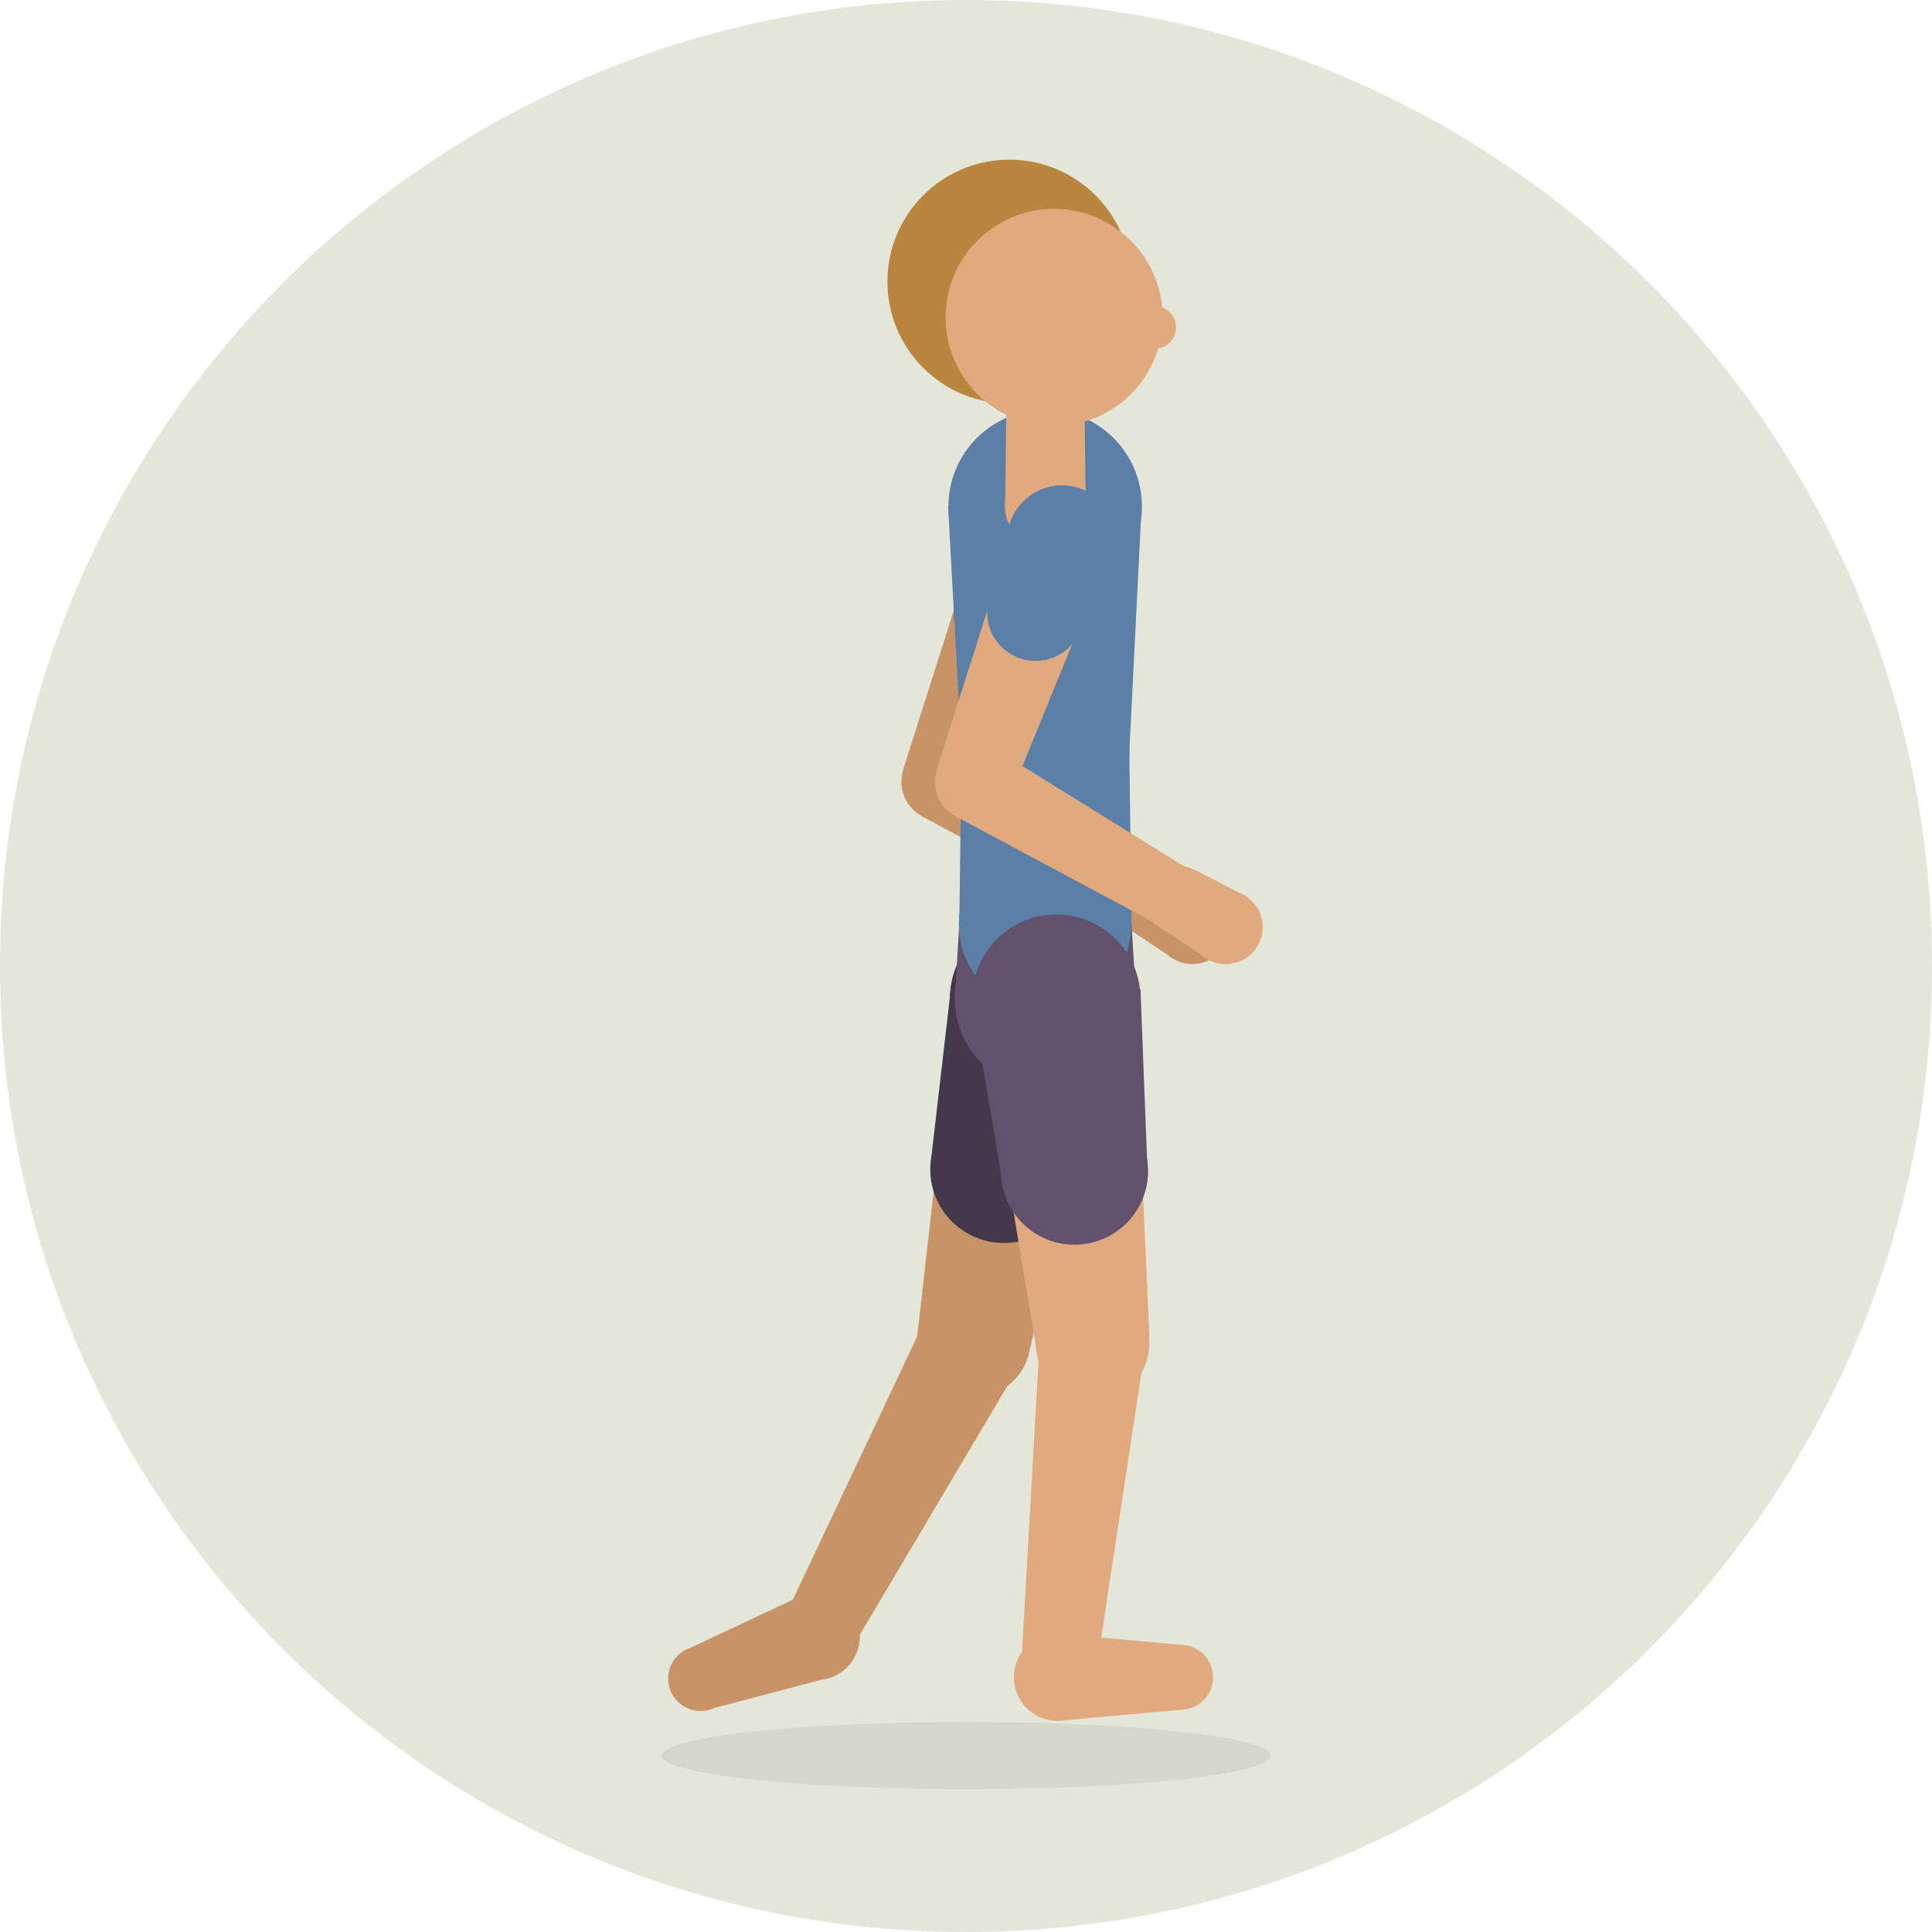
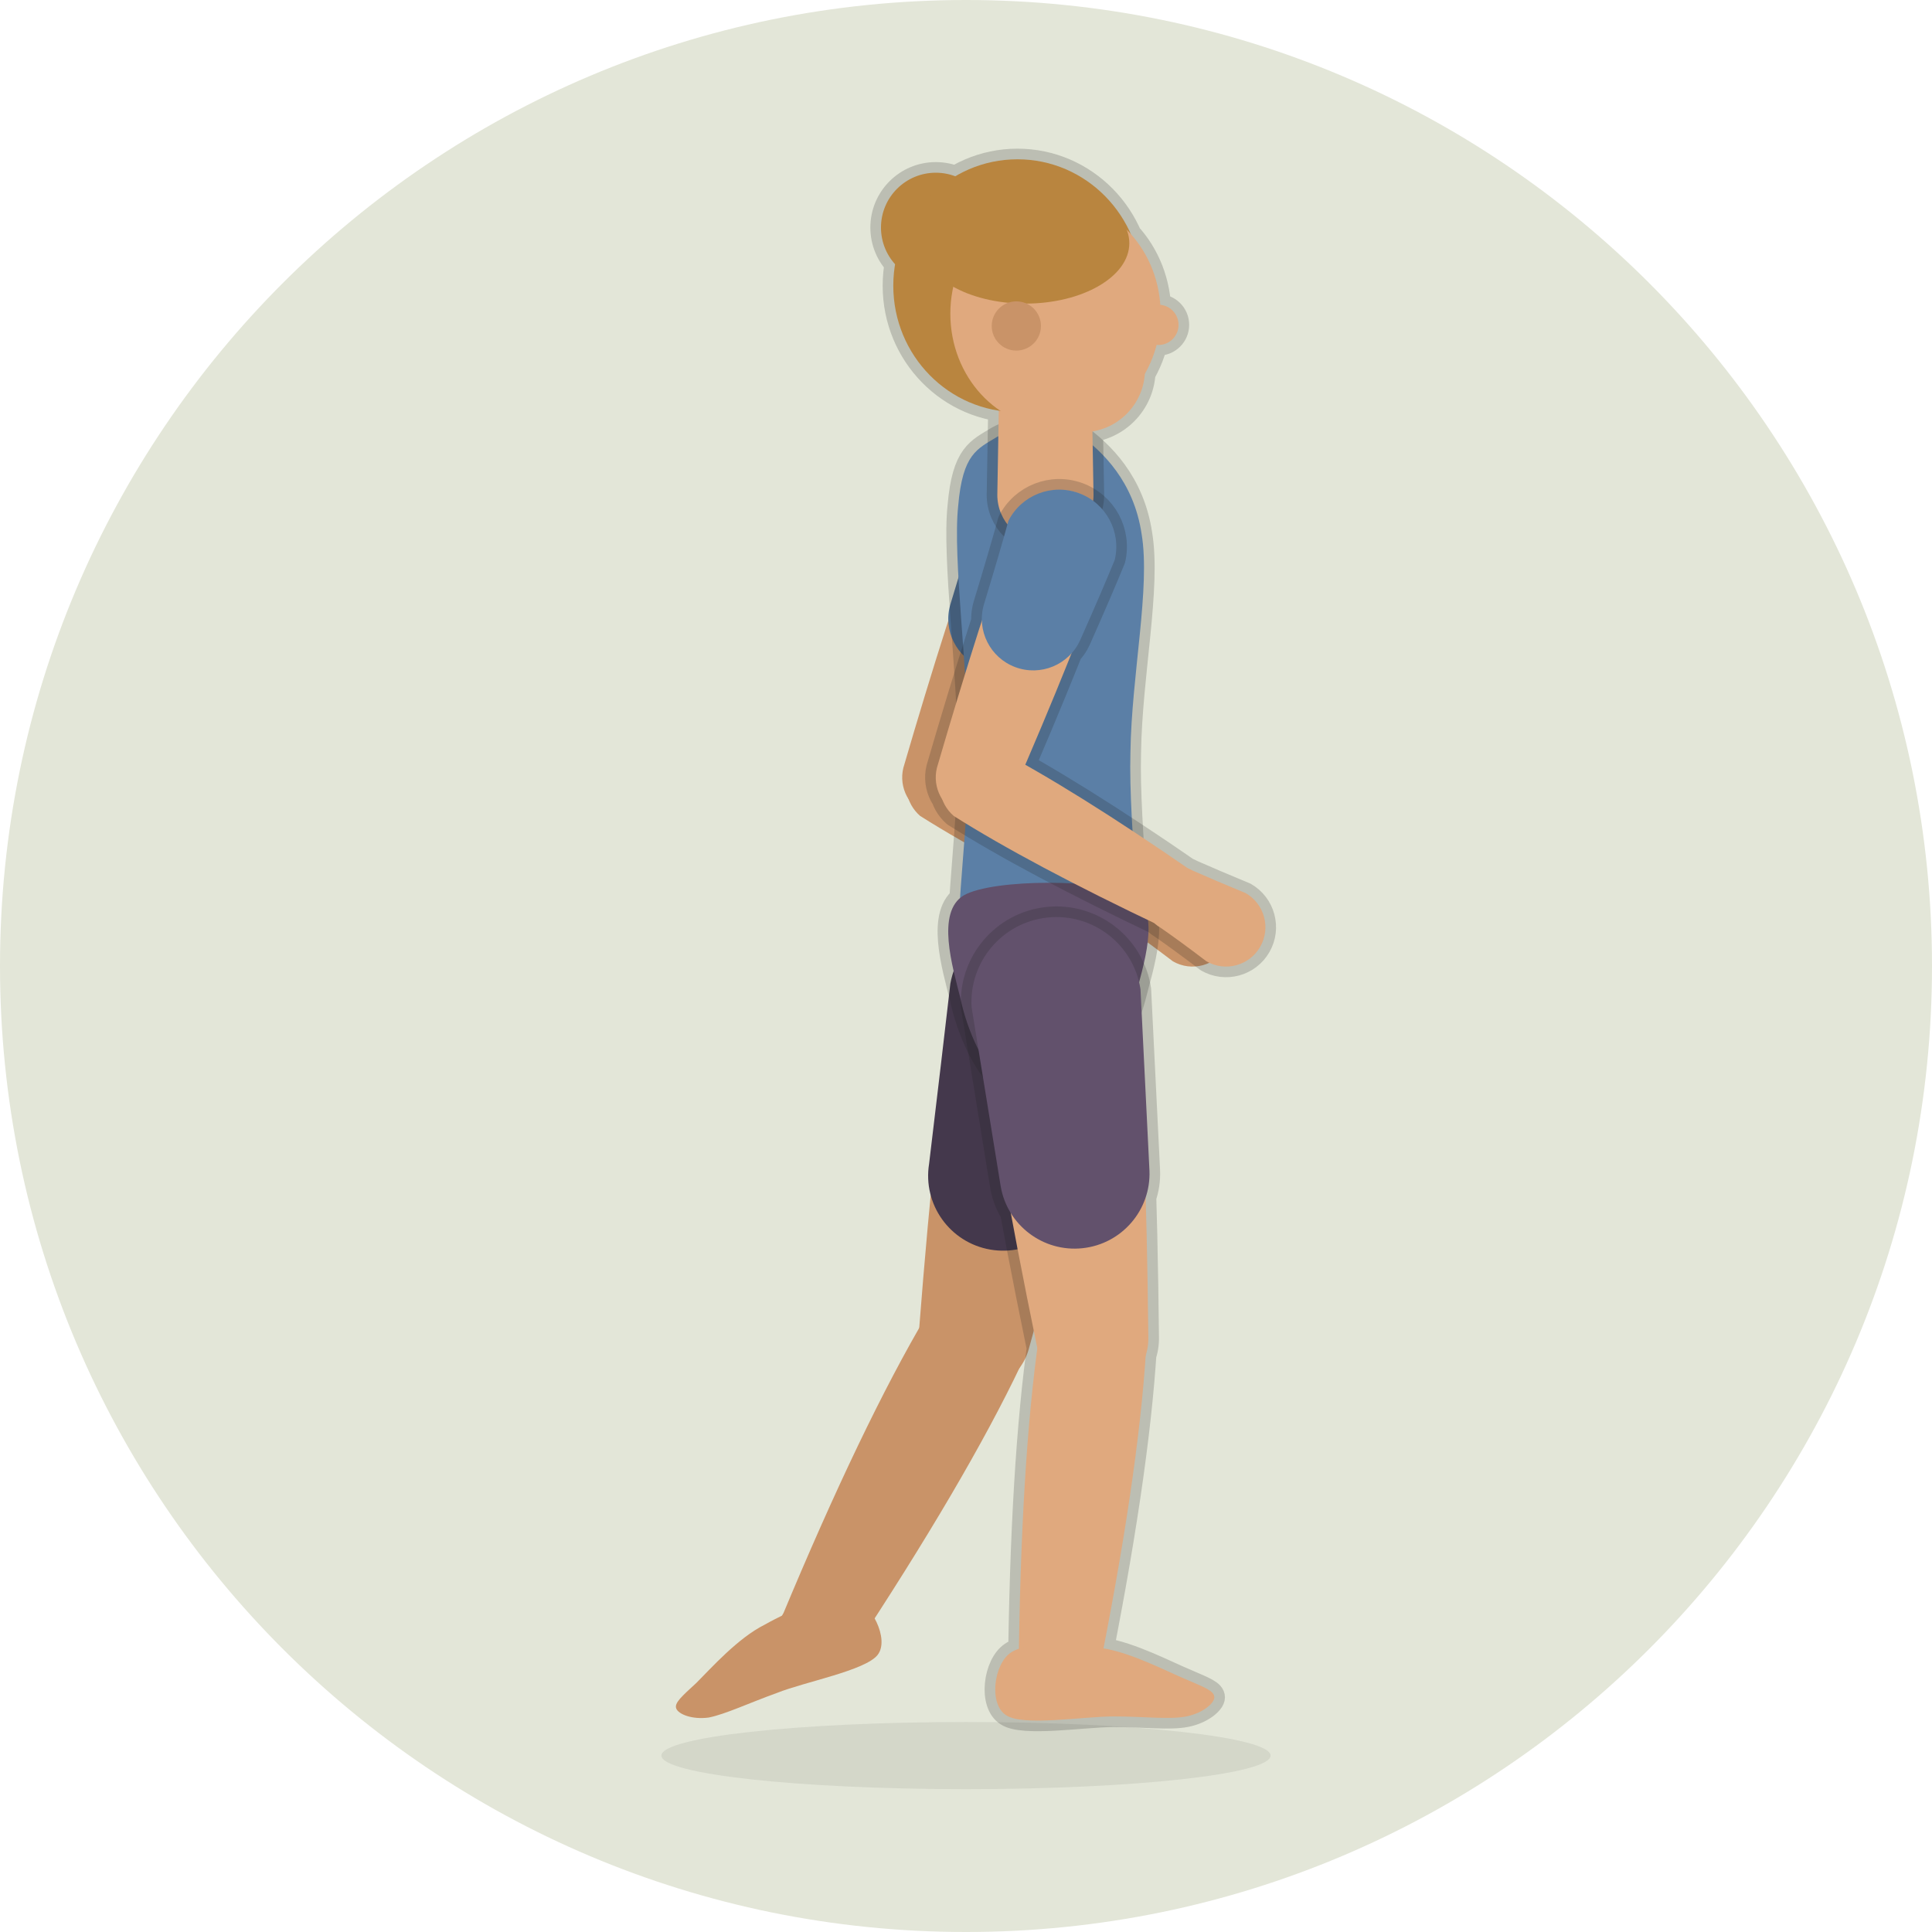
<svg xmlns="http://www.w3.org/2000/svg" viewBox="0 0 200 200" width="400" height="400" role="img" aria-label="Standing figure in profile with one foot behind, toes pointed down so the top of the foot rests on the floor.">
  <circle cx="100" cy="100" r="100" fill="#E3E6D8" />
  <clipPath id="c1sdvpon">
    <circle cx="100" cy="100" r="100" />
  </clipPath>
  <g clip-path="url(#c1sdvpon)">
    <g transform="translate(100.0 180.0) scale(1.158)">
      <ellipse cx="0" cy="1.5" rx="27.227" ry="3" fill="#20211F" opacity="0.08" />
      <g>
-         <g fill="#C99368">
-           <path d="M1.4 -108.7 L-5.6 -86.7 L1.0 -84.4 L9.7 -105.7Z" />
-           <circle cx="5.577" cy="-107.166" r="4.418" />
-           <circle cx="-2.29" cy="-85.553" r="3.478" />
-         </g>
-         <g fill="#4C6D91">
-           <path d="M1.0 -108.8 L-0.8 -102.2 L7.3 -99.2 L10.2 -105.5Z" />
-           <circle cx="5.577" cy="-107.166" r="4.888" />
-           <circle cx="3.217" cy="-100.682" r="4.324" />
-         </g>
-         <g fill="#C99368">
-           <path d="M-4.0 -82.5 L14.5 -72.6 L17.3 -77.5 L-0.6 -88.6Z" />
-           <circle cx="-2.29" cy="-85.553" r="3.478" />
-           <circle cx="15.897" cy="-75.053" r="2.8" />
-         </g>
-         <g fill="#C99368">
-           <path d="M14.4 -72.5 L18.6 -69.7 L21.9 -75.4 L17.4 -77.7Z" />
-           <circle cx="15.897" cy="-75.053" r="3" />
-           <circle cx="20.227" cy="-72.553" r="3.3" />
-         </g>
+         <path d="M1.4 -108.7Q-1.6 -100.5 -5.6 -86.8A3.6 3.6 0 0 0 1.1 -84.3Q6.8 -97.4 9.7 -105.7A4.4 4.4 0 0 0 1.4 -108.7Z" fill="#C99368" />
+         <path d="M0.8 -108.9Q-0.0 -106.0 -1.4 -101.4A4.6 4.6 0 0 0 7.2 -98.2Q9.2 -102.7 10.3 -105.4A5.1 5.1 0 0 0 0.8 -108.9Z" fill="#4C6D91" />
+         <path d="M-4.1 -82.5Q2.7 -78.2 14.5 -72.6A2.8 2.8 0 0 0 17.3 -77.5Q6.6 -84.9 -0.5 -88.6A3.6 3.6 0 0 0 -4.1 -82.5Z" fill="#C99368" />
+         <path d="M14.4 -72.5Q16.0 -71.4 18.5 -69.5A3.5 3.5 0 0 0 22.0 -75.6Q19.1 -76.8 17.3 -77.6A2.9 2.9 0 0 0 14.4 -72.5Z" fill="#C99368" />
      </g>
      <g>
-         <g fill="#C99368">
-           <path d="M-3.5 -37.8 L-16.3 -10.7 L-10.5 -7.6 L4.8 -33.4Z" />
-           <circle cx="0.694" cy="-35.637" r="4.7" />
-           <circle cx="-13.39" cy="-9.148" r="3.29" />
-         </g>
-         <g fill="#C99368">
-           <path d="M-0.8 -67.4 L-4.3 -36.5 L5.7 -34.8 L12.9 -65.0Z" />
-           <circle cx="6.077" cy="-66.166" r="6.956" />
-           <circle cx="0.694" cy="-35.637" r="5.076" />
-         </g>
-         <g fill="#44384C">
-           <path d="M-1.3 -67.5 L-3.1 -52.0 L9.9 -49.8 L13.5 -64.9Z" />
-           <circle cx="6.077" cy="-66.166" r="7.52" />
-           <circle cx="3.385" cy="-50.901" r="6.58" />
-         </g>
-         <g fill="#C99368">
-           <path d="M-14.7 -12.8 L-24.7 -8.1 L-22.7 -2.7 L-12.1 -5.5Z" />
-           <circle cx="-13.39" cy="-9.148" r="3.9" />
-           <circle cx="-23.727" cy="-5.386" r="2.9" />
-         </g>
+         <path d="M-3.5 -37.9Q-9.3 -28.1 -16.5 -10.8A3.5 3.5 0 0 0 -10.3 -7.5Q0.0 -23.1 4.9 -33.4A4.8 4.8 0 0 0 -3.5 -37.9Z" fill="#C99368" />
+         <path d="M-0.9 -67.4Q-2.7 -55.8 -4.2 -36.5A5.0 5.0 0 0 0 5.6 -34.8Q10.8 -53.4 13.0 -64.9A7.0 7.0 0 0 0 -0.9 -67.4Z" fill="#C99368" />
+         <path d="M-1.4 -67.5Q-2.1 -61.4 -3.3 -51.4A6.7 6.7 0 0 0 9.9 -49.1Q12.2 -58.9 13.6 -64.8A7.6 7.6 0 0 0 -1.4 -67.5Z" fill="#44384C" />
+         <path d="M-13.4 -5.5A3.6 3.6 0.0 1 0 -13.4 -12.7A3.6 3.6 0.0 1 0 -13.4 -5.5Z" fill="#C99368" />
+         <path d="M-10.2 -12.7C-8.5 -12.2 -6.8 -8.9 -7.9 -7.5C-9.0 -6.1 -14.4 -5.1 -16.9 -4.1C-19.4 -3.2 -21.5 -2.2 -23.0 -1.9C-24.5 -1.7 -25.7 -2.2 -25.9 -2.7C-26.1 -3.2 -25.4 -3.8 -24.1 -5.0C-22.8 -6.3 -20.4 -9.0 -18.0 -10.2C-15.7 -11.5 -11.9 -13.1 -10.2 -12.7Z" fill="#C99368" />
      </g>
      <g>
-         <g fill="#62516C">
-           <path d="M15.2 -66.2 L14.8 -72.8 L-0.6 -72.8 L-1.0 -66.2Z" />
-           <circle cx="7.077" cy="-66.166" r="8.084" />
-           <circle cx="7.077" cy="-72.766" r="7.708" />
-         </g>
-         <g fill="#5B7FA6">
-           <path d="M14.8 -72.8 L14.6 -88.2 L-0.4 -88.2 L-0.6 -72.8Z" />
-           <circle cx="7.077" cy="-72.766" r="7.708" />
-           <circle cx="7.077" cy="-88.166" r="7.52" />
-         </g>
-         <g fill="#5B7FA6">
-           <path d="M14.6 -88.2 L15.7 -110.2 L-1.6 -110.2 L-0.4 -88.2Z" />
-           <circle cx="7.077" cy="-88.166" r="7.52" />
-           <circle cx="7.077" cy="-110.166" r="8.648" />
-         </g>
+         <path d="M-0.3 -66.2C-1.5 -70.9 0.3 -80.8 0.2 -88.2C0.2 -95.5 -1.2 -105.5 -0.7 -110.2C-0.3 -114.9 1.0 -115.3 2.8 -116.4C4.6 -117.4 7.9 -118.0 10.1 -116.6C12.2 -115.1 15.0 -112.4 15.7 -107.7C16.5 -102.9 14.8 -95.1 14.7 -88.2C14.5 -81.2 16.1 -70.9 14.8 -66.2C13.5 -61.4 9.6 -59.7 7.1 -59.7C4.6 -59.7 0.8 -61.4 -0.3 -66.2ZM-0.5 -66.2C-1.2 -69.0 -2.7 -73.9 -0.2 -75.4C2.4 -76.9 12.4 -76.9 15.0 -75.4C17.5 -73.9 15.8 -69.0 15.1 -66.2C14.3 -63.3 12.5 -59.7 10.6 -58.4C8.7 -57.1 5.4 -57.1 3.6 -58.4C1.7 -59.7 0.1 -63.3 -0.5 -66.2Z" fill="#1E1F1D" stroke="#1E1F1D" stroke-width="1.9" stroke-linejoin="round" opacity="0.2" />
+         <path d="M-0.3 -66.2C-1.5 -70.9 0.3 -80.8 0.2 -88.2C0.2 -95.5 -1.2 -105.5 -0.7 -110.2C-0.3 -114.9 1.0 -115.3 2.8 -116.4C4.6 -117.4 7.9 -118.0 10.1 -116.6C12.2 -115.1 15.0 -112.4 15.7 -107.7C16.5 -102.9 14.8 -95.1 14.7 -88.2C14.5 -81.2 16.1 -70.9 14.8 -66.2C13.5 -61.4 9.6 -59.7 7.1 -59.7C4.6 -59.7 0.8 -61.4 -0.3 -66.2Z" fill="#5B7FA6" />
+         <path d="M-0.5 -66.2C-1.2 -69.0 -2.7 -73.9 -0.2 -75.4C2.4 -76.9 12.4 -76.9 15.0 -75.4C17.5 -73.9 15.8 -69.0 15.1 -66.2C14.3 -63.3 12.5 -59.7 10.6 -58.4C8.7 -57.1 5.4 -57.1 3.6 -58.4C1.7 -59.7 0.1 -63.3 -0.5 -66.2Z" fill="#62516C" />
      </g>
      <g>
-         <g fill="#E0A97E">
-           <path d="M10.7 -110.2 L10.5 -127.7 L3.7 -127.7 L3.5 -110.2Z" />
-           <circle cx="7.077" cy="-110.166" r="3.6" />
-           <circle cx="7.077" cy="-127.666" r="3.4" />
-         </g>
-         <circle cx="3.877" cy="-130.266" r="10.9" fill="#B9853F" />
-         <circle cx="7.877" cy="-127.066" r="9.7" fill="#E0A97E" />
-         <circle cx="16.877" cy="-126.166" r="1.9" fill="#E0A97E" />
+         <path d="M11.4 -111.2Q11.3 -117.4 11.1 -127.7A4.0 4.0 0 0 0 3.1 -127.7Q2.9 -117.4 2.8 -111.2A4.3 4.3 0 0 0 11.4 -111.2ZM-2.7 -130.2A4.9 4.9 0.0 1 0 -2.7 -140.0A4.9 4.9 0.0 1 0 -2.7 -130.2ZM4.6 -118.6A11.1 11.3 0.0 1 0 4.6 -141.2A11.1 11.3 0.0 1 0 4.6 -118.6ZM8.0 -117.2A9.4 10.2 0.0 1 0 8.0 -137.6A9.4 10.2 0.0 1 0 8.0 -117.2ZM10.4 -116.8A5.6 5.6 0.0 1 0 10.4 -128.0A5.6 5.6 0.0 1 0 10.4 -116.8ZM17.2 -124.6A1.8 1.8 0.0 1 0 17.2 -128.2A1.8 1.8 0.0 1 0 17.2 -124.6ZM5.3 -128.3A9.3 5.4 0.0 1 0 5.3 -139.1A9.3 5.4 0.0 1 0 5.3 -128.3ZM4.5 -124.1A2.2 2.2 0.0 1 0 4.5 -128.5A2.2 2.2 0.0 1 0 4.5 -124.1Z" fill="#1E1F1D" stroke="#1E1F1D" stroke-width="1.9" stroke-linejoin="round" opacity="0.2" />
+         <path d="M11.4 -111.2Q11.3 -117.4 11.1 -127.7A4.0 4.0 0 0 0 3.1 -127.7Q2.9 -117.4 2.8 -111.2A4.3 4.3 0 0 0 11.4 -111.2Z" fill="#E0A97E" />
+         <path d="M-2.7 -130.2A4.9 4.9 0.0 1 0 -2.7 -140.0A4.9 4.9 0.0 1 0 -2.7 -130.2Z" fill="#B9853F" />
+         <path d="M4.6 -118.6A11.1 11.3 0.0 1 0 4.6 -141.2A11.1 11.3 0.0 1 0 4.6 -118.6Z" fill="#B9853F" />
+         <path d="M8.0 -117.2A9.4 10.2 0.0 1 0 8.0 -137.6A9.4 10.2 0.0 1 0 8.0 -117.2Z" fill="#E0A97E" />
+         <path d="M10.4 -116.8A5.6 5.6 0.0 1 0 10.4 -128.0A5.6 5.6 0.0 1 0 10.4 -116.8Z" fill="#E0A97E" />
+         <path d="M17.2 -124.6A1.8 1.8 0.0 1 0 17.2 -128.2A1.8 1.8 0.0 1 0 17.2 -124.6Z" fill="#E0A97E" />
+         <path d="M5.3 -128.3A9.3 5.4 0.0 1 0 5.3 -139.1A9.3 5.4 0.0 1 0 5.3 -128.3Z" fill="#B9853F" />
+         <path d="M4.5 -124.1A2.2 2.2 0.0 1 0 4.5 -128.5A2.2 2.2 0.0 1 0 4.5 -124.1Z" fill="#C99368" />
      </g>
      <g>
-         <g fill="#E0A97E">
-           <path d="M6.6 -35.8 L4.9 -5.8 L11.5 -5.2 L16.0 -34.8Z" />
-           <circle cx="11.317" cy="-35.336" r="4.7" />
-           <circle cx="8.181" cy="-5.5" r="3.29" />
-         </g>
-         <g fill="#E0A97E">
-           <path d="M1.2 -65.4 L6.3 -34.8 L16.4 -35.9 L15.0 -66.9Z" />
-           <circle cx="8.077" cy="-66.166" r="6.956" />
-           <circle cx="11.317" cy="-35.336" r="5.076" />
-         </g>
-         <g fill="#62516C">
-           <path d="M0.6 -65.4 L3.2 -50.1 L16.2 -51.4 L15.6 -67.0Z" />
-           <circle cx="8.077" cy="-66.166" r="7.52" />
-           <circle cx="9.697" cy="-50.751" r="6.58" />
-         </g>
-         <g fill="#E0A97E">
-           <path d="M8.2 -1.6 L19.2 -2.6 L19.2 -8.4 L8.2 -9.4Z" />
-           <circle cx="8.181" cy="-5.5" r="3.9" />
-           <circle cx="19.181" cy="-5.5" r="2.9" />
-         </g>
+         <path d="M6.5 -35.8Q4.9 -24.6 4.7 -5.9A3.5 3.5 0 0 0 11.7 -5.1Q15.4 -23.4 16.1 -34.8A4.8 4.8 0 0 0 6.5 -35.8ZM1.1 -65.4Q2.5 -53.7 6.4 -34.8A5.0 5.0 0 0 0 16.3 -35.9Q16.1 -55.2 15.1 -66.9A7.0 7.0 0 0 0 1.1 -65.4ZM0.5 -65.4Q1.5 -59.3 3.1 -49.4A6.7 6.7 0 0 0 16.4 -50.8Q15.9 -60.8 15.6 -67.0A7.6 7.6 0 0 0 0.5 -65.4ZM8.2 -1.9A3.6 3.6 0.0 1 0 8.2 -9.1A3.6 3.6 0.0 1 0 8.2 -1.9ZM4.0 -7.7C2.5 -6.7 2.0 -3.1 3.6 -2.1C5.1 -1.1 10.5 -2.0 13.2 -2.0C15.9 -2.0 18.2 -1.7 19.7 -2.0C21.2 -2.3 22.2 -3.2 22.2 -3.7C22.2 -4.3 21.3 -4.6 19.7 -5.3C18.0 -6.0 14.8 -7.7 12.2 -8.1C9.6 -8.5 5.4 -8.7 4.0 -7.7Z" fill="#1E1F1D" stroke="#1E1F1D" stroke-width="1.9" stroke-linejoin="round" opacity="0.2" />
+         <path d="M6.5 -35.8Q4.9 -24.6 4.7 -5.9A3.5 3.5 0 0 0 11.7 -5.1Q15.4 -23.4 16.1 -34.8A4.8 4.8 0 0 0 6.5 -35.8Z" fill="#E0A97E" />
+         <path d="M1.1 -65.4Q2.5 -53.7 6.4 -34.8A5.0 5.0 0 0 0 16.3 -35.9Q16.1 -55.2 15.1 -66.9A7.0 7.0 0 0 0 1.1 -65.4Z" fill="#E0A97E" />
+         <path d="M0.5 -65.4Q1.5 -59.3 3.1 -49.4A6.7 6.7 0 0 0 16.4 -50.8Q15.9 -60.8 15.6 -67.0A7.6 7.6 0 0 0 0.5 -65.4Z" fill="#62516C" />
+         <path d="M8.2 -1.9A3.6 3.6 0.0 1 0 8.2 -9.1A3.6 3.6 0.0 1 0 8.2 -1.9Z" fill="#E0A97E" />
+         <path d="M4.0 -7.7C2.5 -6.7 2.0 -3.1 3.6 -2.1C5.1 -1.1 10.5 -2.0 13.2 -2.0C15.9 -2.0 18.2 -1.7 19.7 -2.0C21.2 -2.3 22.2 -3.2 22.2 -3.7C22.2 -4.3 21.3 -4.6 19.7 -5.3C18.0 -6.0 14.8 -7.7 12.2 -8.1C9.6 -8.5 5.4 -8.7 4.0 -7.7Z" fill="#E0A97E" />
      </g>
      <g>
-         <g fill="#E0A97E">
-           <path d="M4.4 -108.7 L-2.6 -86.7 L4.0 -84.4 L12.7 -105.7Z" />
-           <circle cx="8.577" cy="-107.166" r="4.418" />
-           <circle cx="0.71" cy="-85.553" r="3.478" />
-         </g>
-         <g fill="#5B7FA6">
-           <path d="M4.0 -108.8 L2.2 -102.2 L10.3 -99.2 L13.2 -105.5Z" />
-           <circle cx="8.577" cy="-107.166" r="4.888" />
-           <circle cx="6.217" cy="-100.682" r="4.324" />
-         </g>
-         <g fill="#E0A97E">
-           <path d="M-1.0 -82.5 L17.5 -72.6 L20.3 -77.5 L2.4 -88.6Z" />
-           <circle cx="0.71" cy="-85.553" r="3.478" />
-           <circle cx="18.897" cy="-75.053" r="2.8" />
-         </g>
-         <g fill="#E0A97E">
-           <path d="M17.4 -72.5 L21.6 -69.7 L24.9 -75.4 L20.4 -77.7Z" />
-           <circle cx="18.897" cy="-75.053" r="3" />
-           <circle cx="23.227" cy="-72.553" r="3.3" />
-         </g>
+         <path d="M4.4 -108.7Q1.4 -100.5 -2.6 -86.8A3.6 3.6 0 0 0 4.1 -84.3Q9.8 -97.4 12.7 -105.7A4.4 4.4 0 0 0 4.4 -108.7ZM3.8 -108.9Q3.0 -106.0 1.6 -101.4A4.6 4.6 0 0 0 10.2 -98.2Q12.2 -102.7 13.3 -105.4A5.1 5.1 0 0 0 3.8 -108.9ZM-1.1 -82.5Q5.7 -78.2 17.5 -72.6A2.8 2.8 0 0 0 20.3 -77.5Q9.6 -84.9 2.5 -88.6A3.6 3.6 0 0 0 -1.1 -82.5ZM17.4 -72.5Q19.0 -71.4 21.5 -69.5A3.5 3.5 0 0 0 25.0 -75.6Q22.1 -76.8 20.3 -77.6A2.9 2.9 0 0 0 17.4 -72.5Z" fill="#1E1F1D" stroke="#1E1F1D" stroke-width="1.9" stroke-linejoin="round" opacity="0.2" />
+         <path d="M4.4 -108.7Q1.4 -100.5 -2.6 -86.8A3.6 3.6 0 0 0 4.1 -84.3Q9.8 -97.4 12.7 -105.7A4.4 4.4 0 0 0 4.4 -108.7Z" fill="#E0A97E" />
+         <path d="M3.8 -108.9Q3.0 -106.0 1.6 -101.4A4.6 4.6 0 0 0 10.2 -98.2Q12.2 -102.7 13.3 -105.4A5.1 5.1 0 0 0 3.8 -108.9Z" fill="#5B7FA6" />
+         <path d="M-1.1 -82.5Q5.7 -78.2 17.5 -72.6A2.8 2.8 0 0 0 20.3 -77.5Q9.6 -84.9 2.5 -88.6A3.6 3.6 0 0 0 -1.1 -82.5Z" fill="#E0A97E" />
+         <path d="M17.4 -72.5Q19.0 -71.4 21.5 -69.5A3.5 3.5 0 0 0 25.0 -75.6Q22.1 -76.8 20.3 -77.6A2.9 2.9 0 0 0 17.4 -72.5Z" fill="#E0A97E" />
      </g>
    </g>
  </g>
</svg>
